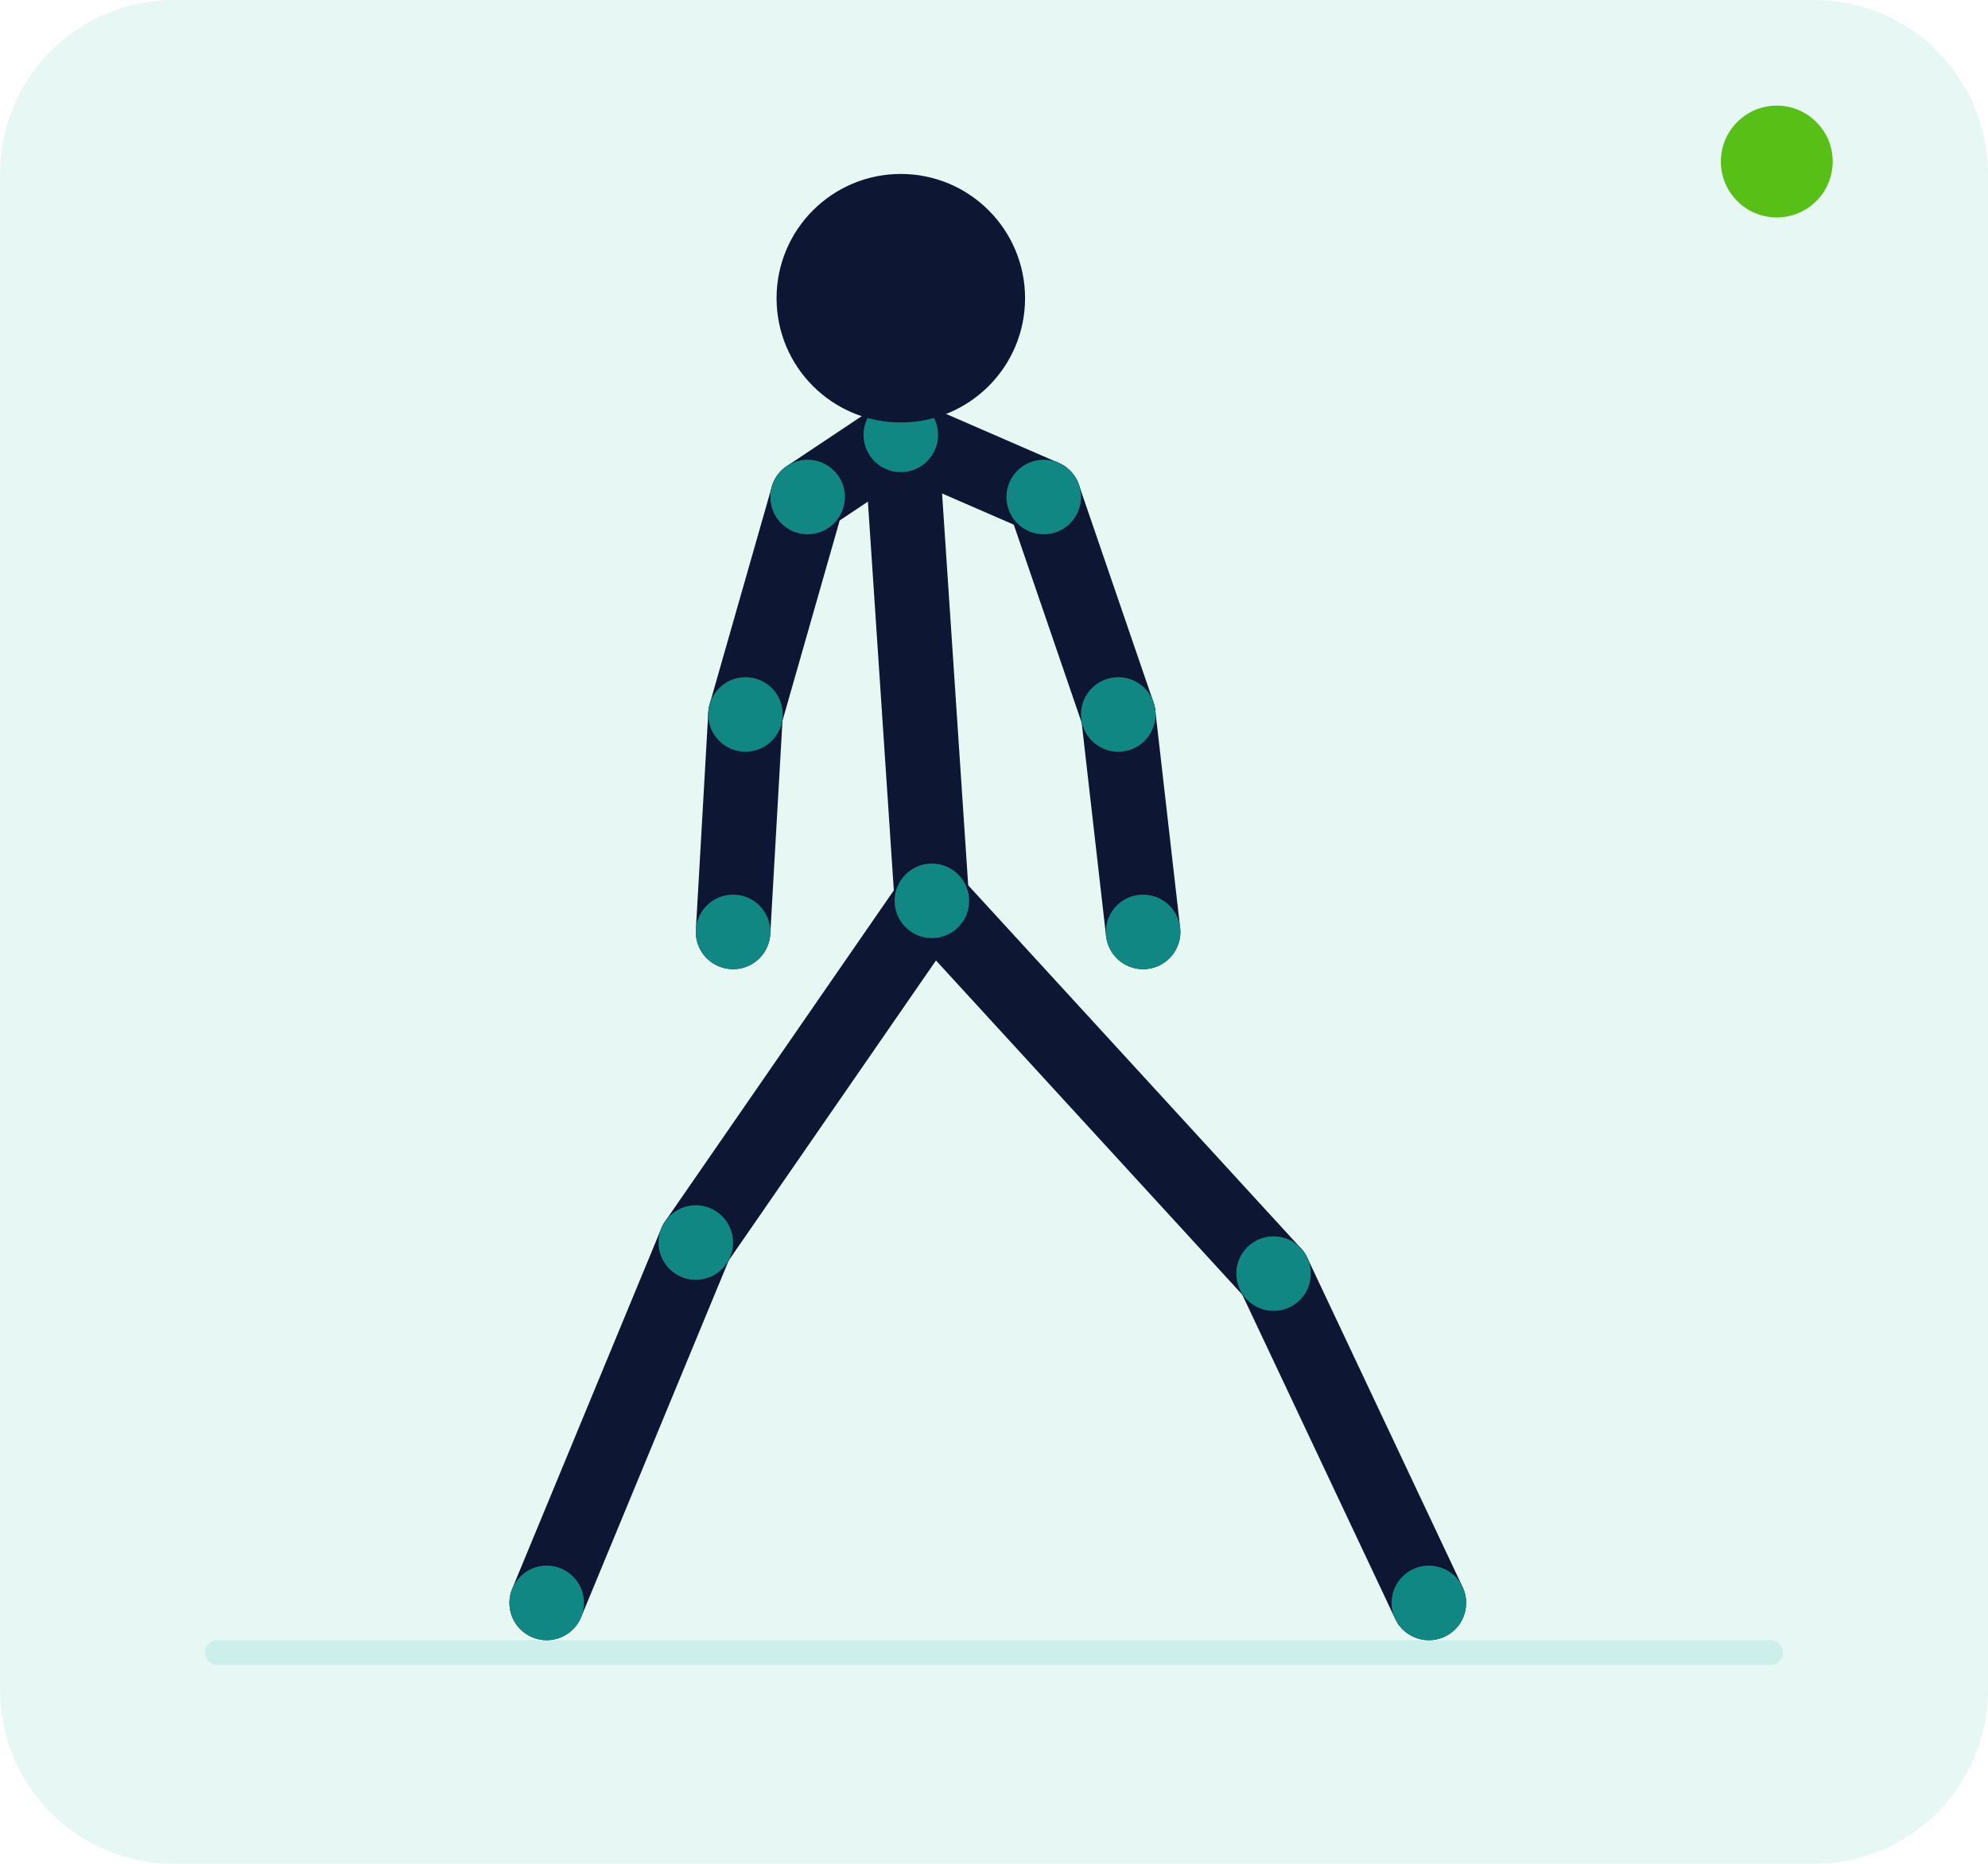
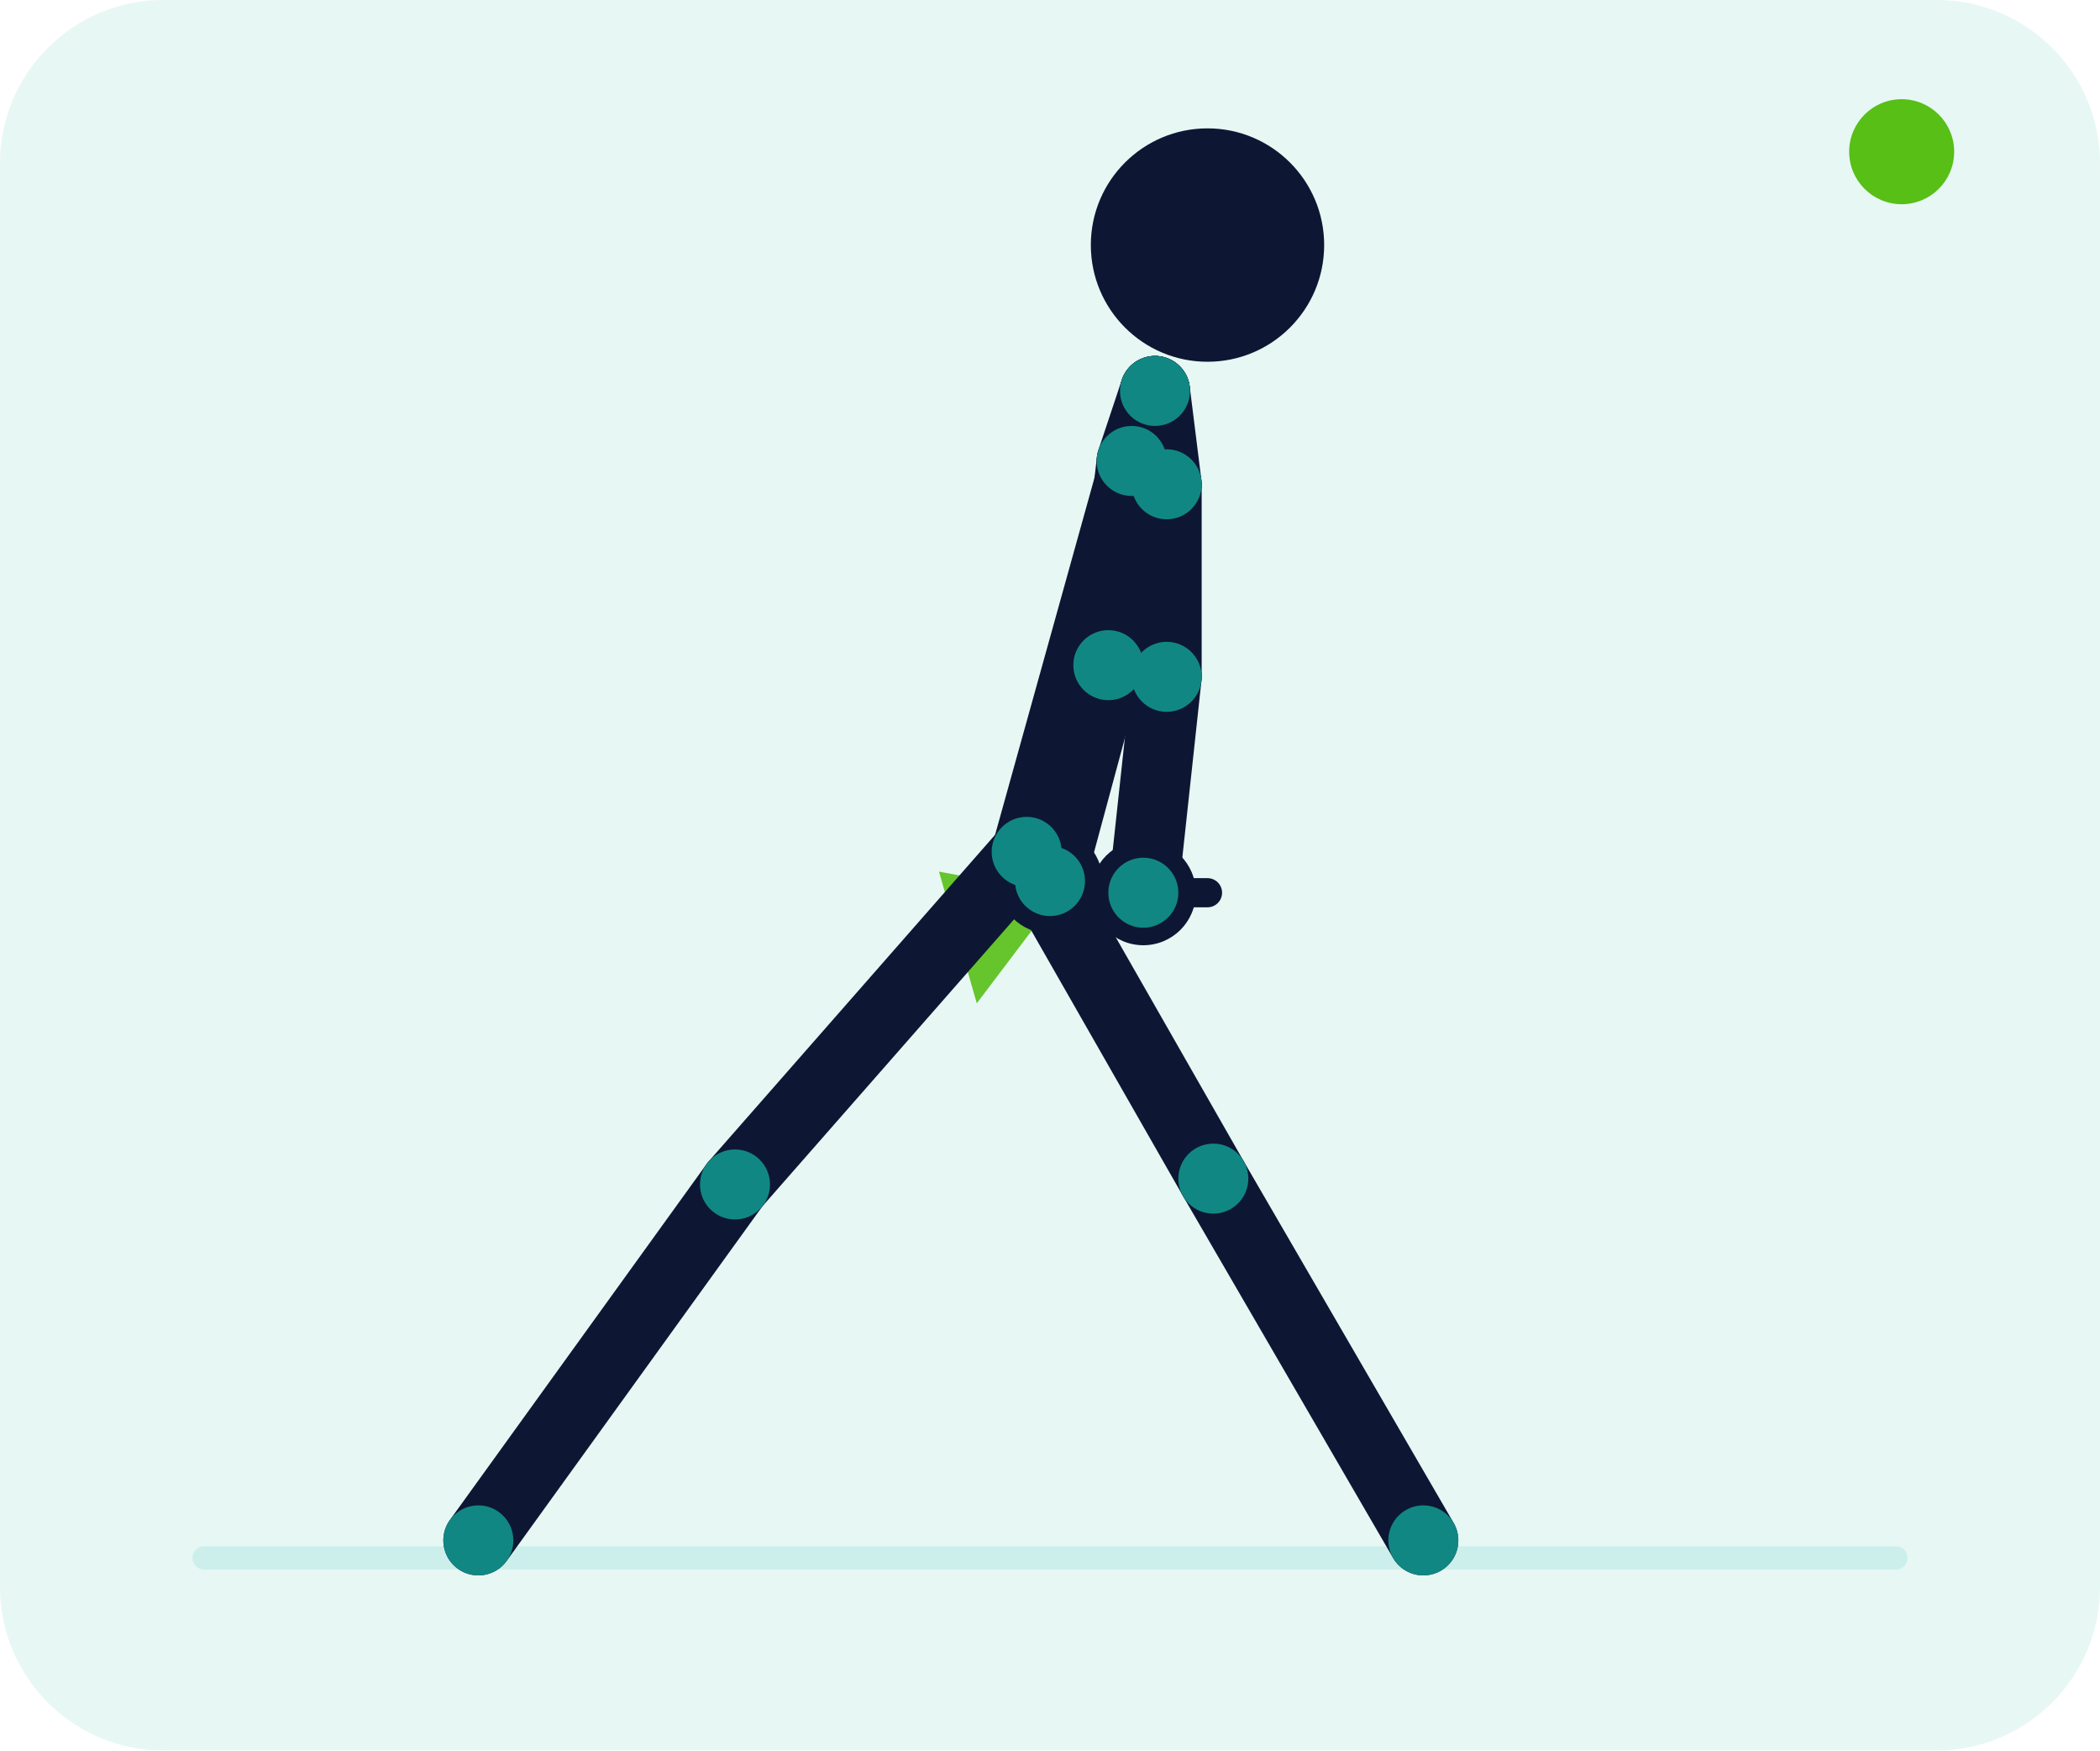
- <svg xmlns="http://www.w3.org/2000/svg" viewBox="0 0 320 300" role="img" aria-labelledby="title desc">
-   <rect width="320" height="300" rx="28" fill="#e7f7f4" />
-   <path d="M35 266h250" stroke="#ccefeb" stroke-width="4" stroke-linecap="round" />
+ <svg xmlns="http://www.w3.org/2000/svg" viewBox="0 0 360 300" role="img" aria-labelledby="title desc">
+   <defs>
+     <marker id="arrow" markerWidth="7" markerHeight="7" refX="6" refY="3.5" orient="auto">
+       <path d="M0 0L7 3.5L0 7z" fill="#58bf16" />
+     </marker>
+   </defs>
+   <rect width="360" height="300" rx="28" fill="#e7f7f4" />
+   <path d="M35 267h290" stroke="#ccefeb" stroke-width="4" stroke-linecap="round" />
+   <path d="M176 146 Q172 147.5 168 169" fill="none" stroke="#58bf16" stroke-width="3" stroke-dasharray="5 5" marker-end="url(#arrow)" opacity=".9" />
+   <circle cx="180" cy="151" r="9" fill="#0d1734">
+     <animate attributeName="cx" values="180;177;180" dur="2.8s" repeatCount="indefinite" keyTimes="0;.5;1" calcMode="spline" keySplines=".4 0 .2 1;.4 0 .2 1" />
+     <animate attributeName="cy" values="151;173;151" dur="2.8s" repeatCount="indefinite" keyTimes="0;.5;1" calcMode="spline" keySplines=".4 0 .2 1;.4 0 .2 1" />
+   </circle>
+   <line x1="169" y1="151" x2="191" y2="151" stroke="#0d1734" stroke-width="5" stroke-linecap="round">
+     <animate attributeName="x1" values="169;166;169" dur="2.8s" repeatCount="indefinite" keyTimes="0;.5;1" calcMode="spline" keySplines=".4 0 .2 1;.4 0 .2 1" />
+     <animate attributeName="y1" values="151;173;151" dur="2.8s" repeatCount="indefinite" keyTimes="0;.5;1" calcMode="spline" keySplines=".4 0 .2 1;.4 0 .2 1" />
+     <animate attributeName="x2" values="191;188;191" dur="2.8s" repeatCount="indefinite" keyTimes="0;.5;1" calcMode="spline" keySplines=".4 0 .2 1;.4 0 .2 1" />
+     <animate attributeName="y2" values="151;173;151" dur="2.8s" repeatCount="indefinite" keyTimes="0;.5;1" calcMode="spline" keySplines=".4 0 .2 1;.4 0 .2 1" />
+   </line>
+   <circle cx="196" cy="153" r="9" fill="#0d1734">
+     <animate attributeName="cx" values="196;193;196" dur="2.8s" repeatCount="indefinite" keyTimes="0;.5;1" calcMode="spline" keySplines=".4 0 .2 1;.4 0 .2 1" />
+     <animate attributeName="cy" values="153;175;153" dur="2.8s" repeatCount="indefinite" keyTimes="0;.5;1" calcMode="spline" keySplines=".4 0 .2 1;.4 0 .2 1" />
+   </circle>
+   <line x1="185" y1="153" x2="207" y2="153" stroke="#0d1734" stroke-width="5" stroke-linecap="round">
+     <animate attributeName="x1" values="185;182;185" dur="2.8s" repeatCount="indefinite" keyTimes="0;.5;1" calcMode="spline" keySplines=".4 0 .2 1;.4 0 .2 1" />
+     <animate attributeName="y1" values="153;175;153" dur="2.8s" repeatCount="indefinite" keyTimes="0;.5;1" calcMode="spline" keySplines=".4 0 .2 1;.4 0 .2 1" />
+     <animate attributeName="x2" values="207;204;207" dur="2.8s" repeatCount="indefinite" keyTimes="0;.5;1" calcMode="spline" keySplines=".4 0 .2 1;.4 0 .2 1" />
+     <animate attributeName="y2" values="153;175;153" dur="2.8s" repeatCount="indefinite" keyTimes="0;.5;1" calcMode="spline" keySplines=".4 0 .2 1;.4 0 .2 1" />
+   </line>
  <g>
-     <line x1="145" y1="70" x2="130" y2="80" stroke="#0d1734" stroke-width="12" stroke-linecap="round">
-       <animate attributeName="x1" values="145;145;145" dur="2.4s" repeatCount="indefinite" keyTimes="0;.5;1" calcMode="spline" keySplines=".4 0 .2 1;.4 0 .2 1" />
-       <animate attributeName="y1" values="70;96;70" dur="2.4s" repeatCount="indefinite" keyTimes="0;.5;1" calcMode="spline" keySplines=".4 0 .2 1;.4 0 .2 1" />
-       <animate attributeName="x2" values="130;127;130" dur="2.4s" repeatCount="indefinite" keyTimes="0;.5;1" calcMode="spline" keySplines=".4 0 .2 1;.4 0 .2 1" />
-       <animate attributeName="y2" values="80;106;80" dur="2.4s" repeatCount="indefinite" keyTimes="0;.5;1" calcMode="spline" keySplines=".4 0 .2 1;.4 0 .2 1" />
+     <line x1="198" y1="67" x2="194" y2="79" stroke="#0d1734" stroke-width="12" stroke-linecap="round">
+       <animate attributeName="x1" values="198;190;198" dur="2.8s" repeatCount="indefinite" keyTimes="0;.5;1" calcMode="spline" keySplines=".4 0 .2 1;.4 0 .2 1" />
+       <animate attributeName="y1" values="67;88;67" dur="2.8s" repeatCount="indefinite" keyTimes="0;.5;1" calcMode="spline" keySplines=".4 0 .2 1;.4 0 .2 1" />
+       <animate attributeName="x2" values="194;186;194" dur="2.8s" repeatCount="indefinite" keyTimes="0;.5;1" calcMode="spline" keySplines=".4 0 .2 1;.4 0 .2 1" />
+       <animate attributeName="y2" values="79;100;79" dur="2.8s" repeatCount="indefinite" keyTimes="0;.5;1" calcMode="spline" keySplines=".4 0 .2 1;.4 0 .2 1" />
    </line>
-     <line x1="145" y1="70" x2="168" y2="80" stroke="#0d1734" stroke-width="12" stroke-linecap="round">
-       <animate attributeName="x1" values="145;145;145" dur="2.4s" repeatCount="indefinite" keyTimes="0;.5;1" calcMode="spline" keySplines=".4 0 .2 1;.4 0 .2 1" />
-       <animate attributeName="y1" values="70;96;70" dur="2.4s" repeatCount="indefinite" keyTimes="0;.5;1" calcMode="spline" keySplines=".4 0 .2 1;.4 0 .2 1" />
-       <animate attributeName="x2" values="168;169;168" dur="2.4s" repeatCount="indefinite" keyTimes="0;.5;1" calcMode="spline" keySplines=".4 0 .2 1;.4 0 .2 1" />
-       <animate attributeName="y2" values="80;106;80" dur="2.4s" repeatCount="indefinite" keyTimes="0;.5;1" calcMode="spline" keySplines=".4 0 .2 1;.4 0 .2 1" />
+     <line x1="198" y1="67" x2="200" y2="83" stroke="#0d1734" stroke-width="12" stroke-linecap="round">
+       <animate attributeName="x1" values="198;190;198" dur="2.8s" repeatCount="indefinite" keyTimes="0;.5;1" calcMode="spline" keySplines=".4 0 .2 1;.4 0 .2 1" />
+       <animate attributeName="y1" values="67;88;67" dur="2.8s" repeatCount="indefinite" keyTimes="0;.5;1" calcMode="spline" keySplines=".4 0 .2 1;.4 0 .2 1" />
+       <animate attributeName="x2" values="200;192;200" dur="2.8s" repeatCount="indefinite" keyTimes="0;.5;1" calcMode="spline" keySplines=".4 0 .2 1;.4 0 .2 1" />
+       <animate attributeName="y2" values="83;104;83" dur="2.8s" repeatCount="indefinite" keyTimes="0;.5;1" calcMode="spline" keySplines=".4 0 .2 1;.4 0 .2 1" />
    </line>
-     <line x1="145" y1="70" x2="150" y2="145" stroke="#0d1734" stroke-width="12" stroke-linecap="round">
-       <animate attributeName="x1" values="145;145;145" dur="2.4s" repeatCount="indefinite" keyTimes="0;.5;1" calcMode="spline" keySplines=".4 0 .2 1;.4 0 .2 1" />
-       <animate attributeName="y1" values="70;96;70" dur="2.4s" repeatCount="indefinite" keyTimes="0;.5;1" calcMode="spline" keySplines=".4 0 .2 1;.4 0 .2 1" />
-       <animate attributeName="x2" values="150;150;150" dur="2.4s" repeatCount="indefinite" keyTimes="0;.5;1" calcMode="spline" keySplines=".4 0 .2 1;.4 0 .2 1" />
-       <animate attributeName="y2" values="145;166;145" dur="2.4s" repeatCount="indefinite" keyTimes="0;.5;1" calcMode="spline" keySplines=".4 0 .2 1;.4 0 .2 1" />
+     <line x1="198" y1="67" x2="176" y2="146" stroke="#0d1734" stroke-width="12" stroke-linecap="round">
+       <animate attributeName="x1" values="198;190;198" dur="2.8s" repeatCount="indefinite" keyTimes="0;.5;1" calcMode="spline" keySplines=".4 0 .2 1;.4 0 .2 1" />
+       <animate attributeName="y1" values="67;88;67" dur="2.8s" repeatCount="indefinite" keyTimes="0;.5;1" calcMode="spline" keySplines=".4 0 .2 1;.4 0 .2 1" />
+       <animate attributeName="x2" values="176;168;176" dur="2.8s" repeatCount="indefinite" keyTimes="0;.5;1" calcMode="spline" keySplines=".4 0 .2 1;.4 0 .2 1" />
+       <animate attributeName="y2" values="146;169;146" dur="2.8s" repeatCount="indefinite" keyTimes="0;.5;1" calcMode="spline" keySplines=".4 0 .2 1;.4 0 .2 1" />
    </line>
-     <line x1="130" y1="80" x2="120" y2="115" stroke="#0d1734" stroke-width="12" stroke-linecap="round">
-       <animate attributeName="x1" values="130;127;130" dur="2.4s" repeatCount="indefinite" keyTimes="0;.5;1" calcMode="spline" keySplines=".4 0 .2 1;.4 0 .2 1" />
-       <animate attributeName="y1" values="80;106;80" dur="2.4s" repeatCount="indefinite" keyTimes="0;.5;1" calcMode="spline" keySplines=".4 0 .2 1;.4 0 .2 1" />
-       <animate attributeName="x2" values="120;118;120" dur="2.4s" repeatCount="indefinite" keyTimes="0;.5;1" calcMode="spline" keySplines=".4 0 .2 1;.4 0 .2 1" />
-       <animate attributeName="y2" values="115;140;115" dur="2.4s" repeatCount="indefinite" keyTimes="0;.5;1" calcMode="spline" keySplines=".4 0 .2 1;.4 0 .2 1" />
+     <line x1="194" y1="79" x2="190" y2="114" stroke="#0d1734" stroke-width="12" stroke-linecap="round">
+       <animate attributeName="x1" values="194;186;194" dur="2.8s" repeatCount="indefinite" keyTimes="0;.5;1" calcMode="spline" keySplines=".4 0 .2 1;.4 0 .2 1" />
+       <animate attributeName="y1" values="79;100;79" dur="2.8s" repeatCount="indefinite" keyTimes="0;.5;1" calcMode="spline" keySplines=".4 0 .2 1;.4 0 .2 1" />
+       <animate attributeName="x2" values="190;181;190" dur="2.8s" repeatCount="indefinite" keyTimes="0;.5;1" calcMode="spline" keySplines=".4 0 .2 1;.4 0 .2 1" />
+       <animate attributeName="y2" values="114;135;114" dur="2.8s" repeatCount="indefinite" keyTimes="0;.5;1" calcMode="spline" keySplines=".4 0 .2 1;.4 0 .2 1" />
    </line>
-     <line x1="120" y1="115" x2="118" y2="150" stroke="#0d1734" stroke-width="12" stroke-linecap="round">
-       <animate attributeName="x1" values="120;118;120" dur="2.4s" repeatCount="indefinite" keyTimes="0;.5;1" calcMode="spline" keySplines=".4 0 .2 1;.4 0 .2 1" />
-       <animate attributeName="y1" values="115;140;115" dur="2.4s" repeatCount="indefinite" keyTimes="0;.5;1" calcMode="spline" keySplines=".4 0 .2 1;.4 0 .2 1" />
-       <animate attributeName="x2" values="118;116;118" dur="2.4s" repeatCount="indefinite" keyTimes="0;.5;1" calcMode="spline" keySplines=".4 0 .2 1;.4 0 .2 1" />
-       <animate attributeName="y2" values="150;171;150" dur="2.4s" repeatCount="indefinite" keyTimes="0;.5;1" calcMode="spline" keySplines=".4 0 .2 1;.4 0 .2 1" />
+     <line x1="190" y1="114" x2="180" y2="151" stroke="#0d1734" stroke-width="12" stroke-linecap="round">
+       <animate attributeName="x1" values="190;181;190" dur="2.8s" repeatCount="indefinite" keyTimes="0;.5;1" calcMode="spline" keySplines=".4 0 .2 1;.4 0 .2 1" />
+       <animate attributeName="y1" values="114;135;114" dur="2.8s" repeatCount="indefinite" keyTimes="0;.5;1" calcMode="spline" keySplines=".4 0 .2 1;.4 0 .2 1" />
+       <animate attributeName="x2" values="180;177;180" dur="2.8s" repeatCount="indefinite" keyTimes="0;.5;1" calcMode="spline" keySplines=".4 0 .2 1;.4 0 .2 1" />
+       <animate attributeName="y2" values="151;173;151" dur="2.8s" repeatCount="indefinite" keyTimes="0;.5;1" calcMode="spline" keySplines=".4 0 .2 1;.4 0 .2 1" />
    </line>
-     <line x1="168" y1="80" x2="180" y2="115" stroke="#0d1734" stroke-width="12" stroke-linecap="round">
-       <animate attributeName="x1" values="168;169;168" dur="2.4s" repeatCount="indefinite" keyTimes="0;.5;1" calcMode="spline" keySplines=".4 0 .2 1;.4 0 .2 1" />
-       <animate attributeName="y1" values="80;106;80" dur="2.4s" repeatCount="indefinite" keyTimes="0;.5;1" calcMode="spline" keySplines=".4 0 .2 1;.4 0 .2 1" />
-       <animate attributeName="x2" values="180;181;180" dur="2.4s" repeatCount="indefinite" keyTimes="0;.5;1" calcMode="spline" keySplines=".4 0 .2 1;.4 0 .2 1" />
-       <animate attributeName="y2" values="115;140;115" dur="2.4s" repeatCount="indefinite" keyTimes="0;.5;1" calcMode="spline" keySplines=".4 0 .2 1;.4 0 .2 1" />
+     <line x1="200" y1="83" x2="200" y2="116" stroke="#0d1734" stroke-width="12" stroke-linecap="round">
+       <animate attributeName="x1" values="200;192;200" dur="2.8s" repeatCount="indefinite" keyTimes="0;.5;1" calcMode="spline" keySplines=".4 0 .2 1;.4 0 .2 1" />
+       <animate attributeName="y1" values="83;104;83" dur="2.8s" repeatCount="indefinite" keyTimes="0;.5;1" calcMode="spline" keySplines=".4 0 .2 1;.4 0 .2 1" />
+       <animate attributeName="x2" values="200;192;200" dur="2.8s" repeatCount="indefinite" keyTimes="0;.5;1" calcMode="spline" keySplines=".4 0 .2 1;.4 0 .2 1" />
+       <animate attributeName="y2" values="116;137;116" dur="2.8s" repeatCount="indefinite" keyTimes="0;.5;1" calcMode="spline" keySplines=".4 0 .2 1;.4 0 .2 1" />
    </line>
-     <line x1="180" y1="115" x2="184" y2="150" stroke="#0d1734" stroke-width="12" stroke-linecap="round">
-       <animate attributeName="x1" values="180;181;180" dur="2.4s" repeatCount="indefinite" keyTimes="0;.5;1" calcMode="spline" keySplines=".4 0 .2 1;.4 0 .2 1" />
-       <animate attributeName="y1" values="115;140;115" dur="2.4s" repeatCount="indefinite" keyTimes="0;.5;1" calcMode="spline" keySplines=".4 0 .2 1;.4 0 .2 1" />
-       <animate attributeName="x2" values="184;185;184" dur="2.4s" repeatCount="indefinite" keyTimes="0;.5;1" calcMode="spline" keySplines=".4 0 .2 1;.4 0 .2 1" />
-       <animate attributeName="y2" values="150;171;150" dur="2.4s" repeatCount="indefinite" keyTimes="0;.5;1" calcMode="spline" keySplines=".4 0 .2 1;.4 0 .2 1" />
+     <line x1="200" y1="116" x2="196" y2="153" stroke="#0d1734" stroke-width="12" stroke-linecap="round">
+       <animate attributeName="x1" values="200;192;200" dur="2.8s" repeatCount="indefinite" keyTimes="0;.5;1" calcMode="spline" keySplines=".4 0 .2 1;.4 0 .2 1" />
+       <animate attributeName="y1" values="116;137;116" dur="2.8s" repeatCount="indefinite" keyTimes="0;.5;1" calcMode="spline" keySplines=".4 0 .2 1;.4 0 .2 1" />
+       <animate attributeName="x2" values="196;193;196" dur="2.8s" repeatCount="indefinite" keyTimes="0;.5;1" calcMode="spline" keySplines=".4 0 .2 1;.4 0 .2 1" />
+       <animate attributeName="y2" values="153;175;153" dur="2.8s" repeatCount="indefinite" keyTimes="0;.5;1" calcMode="spline" keySplines=".4 0 .2 1;.4 0 .2 1" />
    </line>
-     <line x1="150" y1="145" x2="112" y2="200" stroke="#0d1734" stroke-width="12" stroke-linecap="round">
-       <animate attributeName="x1" values="150;150;150" dur="2.4s" repeatCount="indefinite" keyTimes="0;.5;1" calcMode="spline" keySplines=".4 0 .2 1;.4 0 .2 1" />
-       <animate attributeName="y1" values="145;166;145" dur="2.4s" repeatCount="indefinite" keyTimes="0;.5;1" calcMode="spline" keySplines=".4 0 .2 1;.4 0 .2 1" />
-       <animate attributeName="x2" values="112;112;112" dur="2.4s" repeatCount="indefinite" keyTimes="0;.5;1" calcMode="spline" keySplines=".4 0 .2 1;.4 0 .2 1" />
-       <animate attributeName="y2" values="200;210;200" dur="2.4s" repeatCount="indefinite" keyTimes="0;.5;1" calcMode="spline" keySplines=".4 0 .2 1;.4 0 .2 1" />
+     <line x1="176" y1="146" x2="208" y2="202" stroke="#0d1734" stroke-width="12" stroke-linecap="round">
+       <animate attributeName="x1" values="176;168;176" dur="2.8s" repeatCount="indefinite" keyTimes="0;.5;1" calcMode="spline" keySplines=".4 0 .2 1;.4 0 .2 1" />
+       <animate attributeName="y1" values="146;169;146" dur="2.8s" repeatCount="indefinite" keyTimes="0;.5;1" calcMode="spline" keySplines=".4 0 .2 1;.4 0 .2 1" />
+       <animate attributeName="x2" values="208;210;208" dur="2.8s" repeatCount="indefinite" keyTimes="0;.5;1" calcMode="spline" keySplines=".4 0 .2 1;.4 0 .2 1" />
+       <animate attributeName="y2" values="202;208;202" dur="2.8s" repeatCount="indefinite" keyTimes="0;.5;1" calcMode="spline" keySplines=".4 0 .2 1;.4 0 .2 1" />
    </line>
-     <line x1="112" y1="200" x2="88" y2="258" stroke="#0d1734" stroke-width="12" stroke-linecap="round">
-       <animate attributeName="x1" values="112;112;112" dur="2.4s" repeatCount="indefinite" keyTimes="0;.5;1" calcMode="spline" keySplines=".4 0 .2 1;.4 0 .2 1" />
-       <animate attributeName="y1" values="200;210;200" dur="2.4s" repeatCount="indefinite" keyTimes="0;.5;1" calcMode="spline" keySplines=".4 0 .2 1;.4 0 .2 1" />
-       <animate attributeName="x2" values="88;88;88" dur="2.4s" repeatCount="indefinite" keyTimes="0;.5;1" calcMode="spline" keySplines=".4 0 .2 1;.4 0 .2 1" />
-       <animate attributeName="y2" values="258;258;258" dur="2.4s" repeatCount="indefinite" keyTimes="0;.5;1" calcMode="spline" keySplines=".4 0 .2 1;.4 0 .2 1" />
+     <line x1="208" y1="202" x2="244" y2="264" stroke="#0d1734" stroke-width="12" stroke-linecap="round">
+       <animate attributeName="x1" values="208;210;208" dur="2.8s" repeatCount="indefinite" keyTimes="0;.5;1" calcMode="spline" keySplines=".4 0 .2 1;.4 0 .2 1" />
+       <animate attributeName="y1" values="202;208;202" dur="2.8s" repeatCount="indefinite" keyTimes="0;.5;1" calcMode="spline" keySplines=".4 0 .2 1;.4 0 .2 1" />
+       <animate attributeName="x2" values="244;244;244" dur="2.8s" repeatCount="indefinite" keyTimes="0;.5;1" calcMode="spline" keySplines=".4 0 .2 1;.4 0 .2 1" />
+       <animate attributeName="y2" values="264;264;264" dur="2.8s" repeatCount="indefinite" keyTimes="0;.5;1" calcMode="spline" keySplines=".4 0 .2 1;.4 0 .2 1" />
    </line>
-     <line x1="150" y1="145" x2="205" y2="205" stroke="#0d1734" stroke-width="12" stroke-linecap="round">
-       <animate attributeName="x1" values="150;150;150" dur="2.4s" repeatCount="indefinite" keyTimes="0;.5;1" calcMode="spline" keySplines=".4 0 .2 1;.4 0 .2 1" />
-       <animate attributeName="y1" values="145;166;145" dur="2.4s" repeatCount="indefinite" keyTimes="0;.5;1" calcMode="spline" keySplines=".4 0 .2 1;.4 0 .2 1" />
-       <animate attributeName="x2" values="205;205;205" dur="2.4s" repeatCount="indefinite" keyTimes="0;.5;1" calcMode="spline" keySplines=".4 0 .2 1;.4 0 .2 1" />
-       <animate attributeName="y2" values="205;214;205" dur="2.4s" repeatCount="indefinite" keyTimes="0;.5;1" calcMode="spline" keySplines=".4 0 .2 1;.4 0 .2 1" />
+     <line x1="176" y1="146" x2="126" y2="203" stroke="#0d1734" stroke-width="12" stroke-linecap="round">
+       <animate attributeName="x1" values="176;168;176" dur="2.8s" repeatCount="indefinite" keyTimes="0;.5;1" calcMode="spline" keySplines=".4 0 .2 1;.4 0 .2 1" />
+       <animate attributeName="y1" values="146;169;146" dur="2.8s" repeatCount="indefinite" keyTimes="0;.5;1" calcMode="spline" keySplines=".4 0 .2 1;.4 0 .2 1" />
+       <animate attributeName="x2" values="126;116;126" dur="2.8s" repeatCount="indefinite" keyTimes="0;.5;1" calcMode="spline" keySplines=".4 0 .2 1;.4 0 .2 1" />
+       <animate attributeName="y2" values="203;221;203" dur="2.8s" repeatCount="indefinite" keyTimes="0;.5;1" calcMode="spline" keySplines=".4 0 .2 1;.4 0 .2 1" />
    </line>
-     <line x1="205" y1="205" x2="230" y2="258" stroke="#0d1734" stroke-width="12" stroke-linecap="round">
-       <animate attributeName="x1" values="205;205;205" dur="2.4s" repeatCount="indefinite" keyTimes="0;.5;1" calcMode="spline" keySplines=".4 0 .2 1;.4 0 .2 1" />
-       <animate attributeName="y1" values="205;214;205" dur="2.4s" repeatCount="indefinite" keyTimes="0;.5;1" calcMode="spline" keySplines=".4 0 .2 1;.4 0 .2 1" />
-       <animate attributeName="x2" values="230;230;230" dur="2.4s" repeatCount="indefinite" keyTimes="0;.5;1" calcMode="spline" keySplines=".4 0 .2 1;.4 0 .2 1" />
-       <animate attributeName="y2" values="258;258;258" dur="2.4s" repeatCount="indefinite" keyTimes="0;.5;1" calcMode="spline" keySplines=".4 0 .2 1;.4 0 .2 1" />
+     <line x1="126" y1="203" x2="82" y2="264" stroke="#0d1734" stroke-width="12" stroke-linecap="round">
+       <animate attributeName="x1" values="126;116;126" dur="2.8s" repeatCount="indefinite" keyTimes="0;.5;1" calcMode="spline" keySplines=".4 0 .2 1;.4 0 .2 1" />
+       <animate attributeName="y1" values="203;221;203" dur="2.8s" repeatCount="indefinite" keyTimes="0;.5;1" calcMode="spline" keySplines=".4 0 .2 1;.4 0 .2 1" />
+       <animate attributeName="x2" values="82;78;82" dur="2.8s" repeatCount="indefinite" keyTimes="0;.5;1" calcMode="spline" keySplines=".4 0 .2 1;.4 0 .2 1" />
+       <animate attributeName="y2" values="264;264;264" dur="2.8s" repeatCount="indefinite" keyTimes="0;.5;1" calcMode="spline" keySplines=".4 0 .2 1;.4 0 .2 1" />
    </line>
-     <circle cx="145" cy="70" r="6" fill="#118783">
-       <animate attributeName="cx" values="145;145;145" dur="2.4s" repeatCount="indefinite" keyTimes="0;.5;1" calcMode="spline" keySplines=".4 0 .2 1;.4 0 .2 1" />
-       <animate attributeName="cy" values="70;96;70" dur="2.4s" repeatCount="indefinite" keyTimes="0;.5;1" calcMode="spline" keySplines=".4 0 .2 1;.4 0 .2 1" />
+     <circle cx="198" cy="67" r="6" fill="#118783">
+       <animate attributeName="cx" values="198;190;198" dur="2.8s" repeatCount="indefinite" keyTimes="0;.5;1" calcMode="spline" keySplines=".4 0 .2 1;.4 0 .2 1" />
+       <animate attributeName="cy" values="67;88;67" dur="2.8s" repeatCount="indefinite" keyTimes="0;.5;1" calcMode="spline" keySplines=".4 0 .2 1;.4 0 .2 1" />
    </circle>
-     <circle cx="150" cy="145" r="6" fill="#118783">
-       <animate attributeName="cx" values="150;150;150" dur="2.4s" repeatCount="indefinite" keyTimes="0;.5;1" calcMode="spline" keySplines=".4 0 .2 1;.4 0 .2 1" />
-       <animate attributeName="cy" values="145;166;145" dur="2.4s" repeatCount="indefinite" keyTimes="0;.5;1" calcMode="spline" keySplines=".4 0 .2 1;.4 0 .2 1" />
+     <circle cx="176" cy="146" r="6" fill="#118783">
+       <animate attributeName="cx" values="176;168;176" dur="2.8s" repeatCount="indefinite" keyTimes="0;.5;1" calcMode="spline" keySplines=".4 0 .2 1;.4 0 .2 1" />
+       <animate attributeName="cy" values="146;169;146" dur="2.8s" repeatCount="indefinite" keyTimes="0;.5;1" calcMode="spline" keySplines=".4 0 .2 1;.4 0 .2 1" />
    </circle>
-     <circle cx="130" cy="80" r="6" fill="#118783">
-       <animate attributeName="cx" values="130;127;130" dur="2.4s" repeatCount="indefinite" keyTimes="0;.5;1" calcMode="spline" keySplines=".4 0 .2 1;.4 0 .2 1" />
-       <animate attributeName="cy" values="80;106;80" dur="2.4s" repeatCount="indefinite" keyTimes="0;.5;1" calcMode="spline" keySplines=".4 0 .2 1;.4 0 .2 1" />
+     <circle cx="194" cy="79" r="6" fill="#118783">
+       <animate attributeName="cx" values="194;186;194" dur="2.8s" repeatCount="indefinite" keyTimes="0;.5;1" calcMode="spline" keySplines=".4 0 .2 1;.4 0 .2 1" />
+       <animate attributeName="cy" values="79;100;79" dur="2.8s" repeatCount="indefinite" keyTimes="0;.5;1" calcMode="spline" keySplines=".4 0 .2 1;.4 0 .2 1" />
    </circle>
-     <circle cx="168" cy="80" r="6" fill="#118783">
-       <animate attributeName="cx" values="168;169;168" dur="2.4s" repeatCount="indefinite" keyTimes="0;.5;1" calcMode="spline" keySplines=".4 0 .2 1;.4 0 .2 1" />
-       <animate attributeName="cy" values="80;106;80" dur="2.4s" repeatCount="indefinite" keyTimes="0;.5;1" calcMode="spline" keySplines=".4 0 .2 1;.4 0 .2 1" />
+     <circle cx="200" cy="83" r="6" fill="#118783">
+       <animate attributeName="cx" values="200;192;200" dur="2.8s" repeatCount="indefinite" keyTimes="0;.5;1" calcMode="spline" keySplines=".4 0 .2 1;.4 0 .2 1" />
+       <animate attributeName="cy" values="83;104;83" dur="2.8s" repeatCount="indefinite" keyTimes="0;.5;1" calcMode="spline" keySplines=".4 0 .2 1;.4 0 .2 1" />
    </circle>
-     <circle cx="120" cy="115" r="6" fill="#118783">
-       <animate attributeName="cx" values="120;118;120" dur="2.4s" repeatCount="indefinite" keyTimes="0;.5;1" calcMode="spline" keySplines=".4 0 .2 1;.4 0 .2 1" />
-       <animate attributeName="cy" values="115;140;115" dur="2.4s" repeatCount="indefinite" keyTimes="0;.5;1" calcMode="spline" keySplines=".4 0 .2 1;.4 0 .2 1" />
+     <circle cx="190" cy="114" r="6" fill="#118783">
+       <animate attributeName="cx" values="190;181;190" dur="2.8s" repeatCount="indefinite" keyTimes="0;.5;1" calcMode="spline" keySplines=".4 0 .2 1;.4 0 .2 1" />
+       <animate attributeName="cy" values="114;135;114" dur="2.8s" repeatCount="indefinite" keyTimes="0;.5;1" calcMode="spline" keySplines=".4 0 .2 1;.4 0 .2 1" />
    </circle>
-     <circle cx="180" cy="115" r="6" fill="#118783">
-       <animate attributeName="cx" values="180;181;180" dur="2.4s" repeatCount="indefinite" keyTimes="0;.5;1" calcMode="spline" keySplines=".4 0 .2 1;.4 0 .2 1" />
-       <animate attributeName="cy" values="115;140;115" dur="2.4s" repeatCount="indefinite" keyTimes="0;.5;1" calcMode="spline" keySplines=".4 0 .2 1;.4 0 .2 1" />
+     <circle cx="200" cy="116" r="6" fill="#118783">
+       <animate attributeName="cx" values="200;192;200" dur="2.8s" repeatCount="indefinite" keyTimes="0;.5;1" calcMode="spline" keySplines=".4 0 .2 1;.4 0 .2 1" />
+       <animate attributeName="cy" values="116;137;116" dur="2.8s" repeatCount="indefinite" keyTimes="0;.5;1" calcMode="spline" keySplines=".4 0 .2 1;.4 0 .2 1" />
    </circle>
-     <circle cx="118" cy="150" r="6" fill="#118783">
-       <animate attributeName="cx" values="118;116;118" dur="2.4s" repeatCount="indefinite" keyTimes="0;.5;1" calcMode="spline" keySplines=".4 0 .2 1;.4 0 .2 1" />
-       <animate attributeName="cy" values="150;171;150" dur="2.4s" repeatCount="indefinite" keyTimes="0;.5;1" calcMode="spline" keySplines=".4 0 .2 1;.4 0 .2 1" />
+     <circle cx="180" cy="151" r="6" fill="#118783">
+       <animate attributeName="cx" values="180;177;180" dur="2.8s" repeatCount="indefinite" keyTimes="0;.5;1" calcMode="spline" keySplines=".4 0 .2 1;.4 0 .2 1" />
+       <animate attributeName="cy" values="151;173;151" dur="2.8s" repeatCount="indefinite" keyTimes="0;.5;1" calcMode="spline" keySplines=".4 0 .2 1;.4 0 .2 1" />
    </circle>
-     <circle cx="184" cy="150" r="6" fill="#118783">
-       <animate attributeName="cx" values="184;185;184" dur="2.4s" repeatCount="indefinite" keyTimes="0;.5;1" calcMode="spline" keySplines=".4 0 .2 1;.4 0 .2 1" />
-       <animate attributeName="cy" values="150;171;150" dur="2.4s" repeatCount="indefinite" keyTimes="0;.5;1" calcMode="spline" keySplines=".4 0 .2 1;.4 0 .2 1" />
+     <circle cx="196" cy="153" r="6" fill="#118783">
+       <animate attributeName="cx" values="196;193;196" dur="2.8s" repeatCount="indefinite" keyTimes="0;.5;1" calcMode="spline" keySplines=".4 0 .2 1;.4 0 .2 1" />
+       <animate attributeName="cy" values="153;175;153" dur="2.8s" repeatCount="indefinite" keyTimes="0;.5;1" calcMode="spline" keySplines=".4 0 .2 1;.4 0 .2 1" />
    </circle>
-     <circle cx="112" cy="200" r="6" fill="#118783">
-       <animate attributeName="cx" values="112;112;112" dur="2.4s" repeatCount="indefinite" keyTimes="0;.5;1" calcMode="spline" keySplines=".4 0 .2 1;.4 0 .2 1" />
-       <animate attributeName="cy" values="200;210;200" dur="2.4s" repeatCount="indefinite" keyTimes="0;.5;1" calcMode="spline" keySplines=".4 0 .2 1;.4 0 .2 1" />
+     <circle cx="208" cy="202" r="6" fill="#118783">
+       <animate attributeName="cx" values="208;210;208" dur="2.8s" repeatCount="indefinite" keyTimes="0;.5;1" calcMode="spline" keySplines=".4 0 .2 1;.4 0 .2 1" />
+       <animate attributeName="cy" values="202;208;202" dur="2.8s" repeatCount="indefinite" keyTimes="0;.5;1" calcMode="spline" keySplines=".4 0 .2 1;.4 0 .2 1" />
    </circle>
-     <circle cx="205" cy="205" r="6" fill="#118783">
-       <animate attributeName="cx" values="205;205;205" dur="2.4s" repeatCount="indefinite" keyTimes="0;.5;1" calcMode="spline" keySplines=".4 0 .2 1;.4 0 .2 1" />
-       <animate attributeName="cy" values="205;214;205" dur="2.4s" repeatCount="indefinite" keyTimes="0;.5;1" calcMode="spline" keySplines=".4 0 .2 1;.4 0 .2 1" />
+     <circle cx="126" cy="203" r="6" fill="#118783">
+       <animate attributeName="cx" values="126;116;126" dur="2.8s" repeatCount="indefinite" keyTimes="0;.5;1" calcMode="spline" keySplines=".4 0 .2 1;.4 0 .2 1" />
+       <animate attributeName="cy" values="203;221;203" dur="2.8s" repeatCount="indefinite" keyTimes="0;.5;1" calcMode="spline" keySplines=".4 0 .2 1;.4 0 .2 1" />
    </circle>
-     <circle cx="88" cy="258" r="6" fill="#118783">
-       <animate attributeName="cx" values="88;88;88" dur="2.4s" repeatCount="indefinite" keyTimes="0;.5;1" calcMode="spline" keySplines=".4 0 .2 1;.4 0 .2 1" />
-       <animate attributeName="cy" values="258;258;258" dur="2.4s" repeatCount="indefinite" keyTimes="0;.5;1" calcMode="spline" keySplines=".4 0 .2 1;.4 0 .2 1" />
+     <circle cx="244" cy="264" r="6" fill="#118783">
+       <animate attributeName="cx" values="244;244;244" dur="2.8s" repeatCount="indefinite" keyTimes="0;.5;1" calcMode="spline" keySplines=".4 0 .2 1;.4 0 .2 1" />
+       <animate attributeName="cy" values="264;264;264" dur="2.8s" repeatCount="indefinite" keyTimes="0;.5;1" calcMode="spline" keySplines=".4 0 .2 1;.4 0 .2 1" />
    </circle>
-     <circle cx="230" cy="258" r="6" fill="#118783">
-       <animate attributeName="cx" values="230;230;230" dur="2.4s" repeatCount="indefinite" keyTimes="0;.5;1" calcMode="spline" keySplines=".4 0 .2 1;.4 0 .2 1" />
-       <animate attributeName="cy" values="258;258;258" dur="2.4s" repeatCount="indefinite" keyTimes="0;.5;1" calcMode="spline" keySplines=".4 0 .2 1;.4 0 .2 1" />
+     <circle cx="82" cy="264" r="6" fill="#118783">
+       <animate attributeName="cx" values="82;78;82" dur="2.8s" repeatCount="indefinite" keyTimes="0;.5;1" calcMode="spline" keySplines=".4 0 .2 1;.4 0 .2 1" />
+       <animate attributeName="cy" values="264;264;264" dur="2.8s" repeatCount="indefinite" keyTimes="0;.5;1" calcMode="spline" keySplines=".4 0 .2 1;.4 0 .2 1" />
    </circle>
-     <circle cx="145" cy="48" r="20" fill="#0d1734">
-       <animate attributeName="cx" values="145;145;145" dur="2.4s" repeatCount="indefinite" keyTimes="0;.5;1" calcMode="spline" keySplines=".4 0 .2 1;.4 0 .2 1" />
-       <animate attributeName="cy" values="48;75;48" dur="2.4s" repeatCount="indefinite" keyTimes="0;.5;1" calcMode="spline" keySplines=".4 0 .2 1;.4 0 .2 1" />
+     <circle cx="207" cy="42" r="20" fill="#0d1734">
+       <animate attributeName="cx" values="207;198;207" dur="2.8s" repeatCount="indefinite" keyTimes="0;.5;1" calcMode="spline" keySplines=".4 0 .2 1;.4 0 .2 1" />
+       <animate attributeName="cy" values="42;64;42" dur="2.8s" repeatCount="indefinite" keyTimes="0;.5;1" calcMode="spline" keySplines=".4 0 .2 1;.4 0 .2 1" />
    </circle>
  </g>
-   <circle cx="286" cy="26" r="9" fill="#58bf16">
-     <animate attributeName="opacity" values=".35;1;.35" dur="2.4s" repeatCount="indefinite" />
+   <circle cx="326" cy="26" r="9" fill="#58bf16">
+     <animate attributeName="opacity" values=".35;1;.35" dur="2.8s" repeatCount="indefinite" />
  </circle>
</svg>
